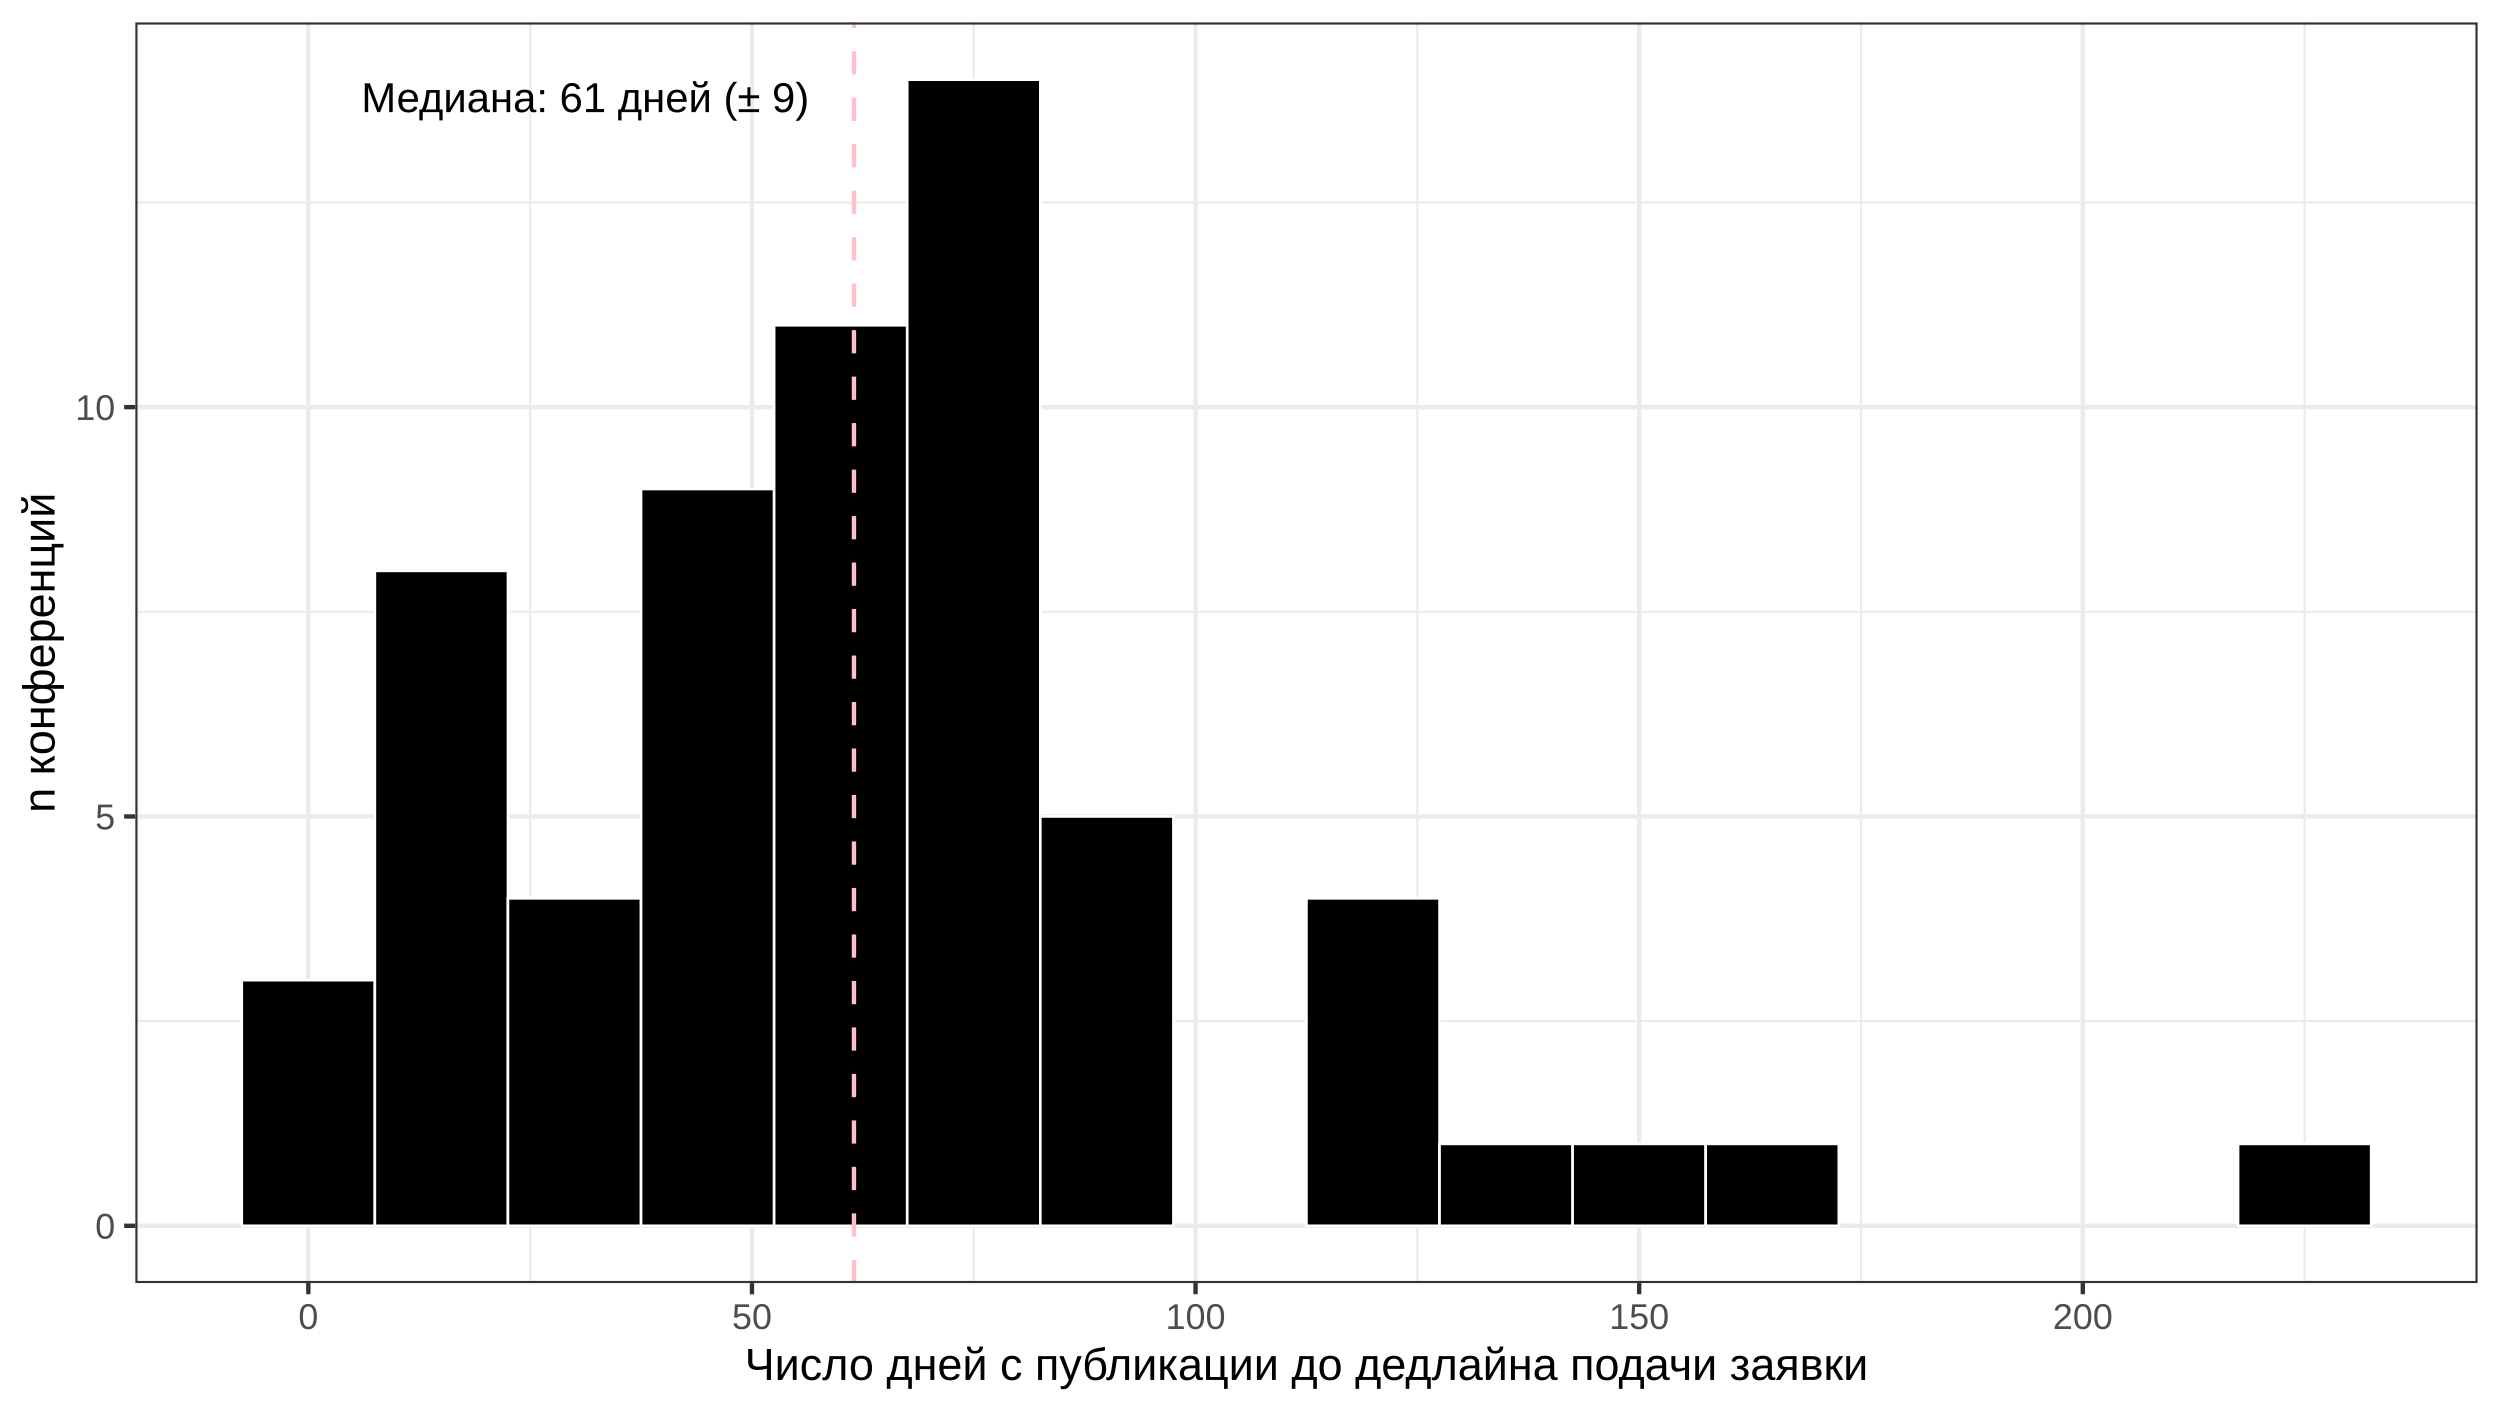
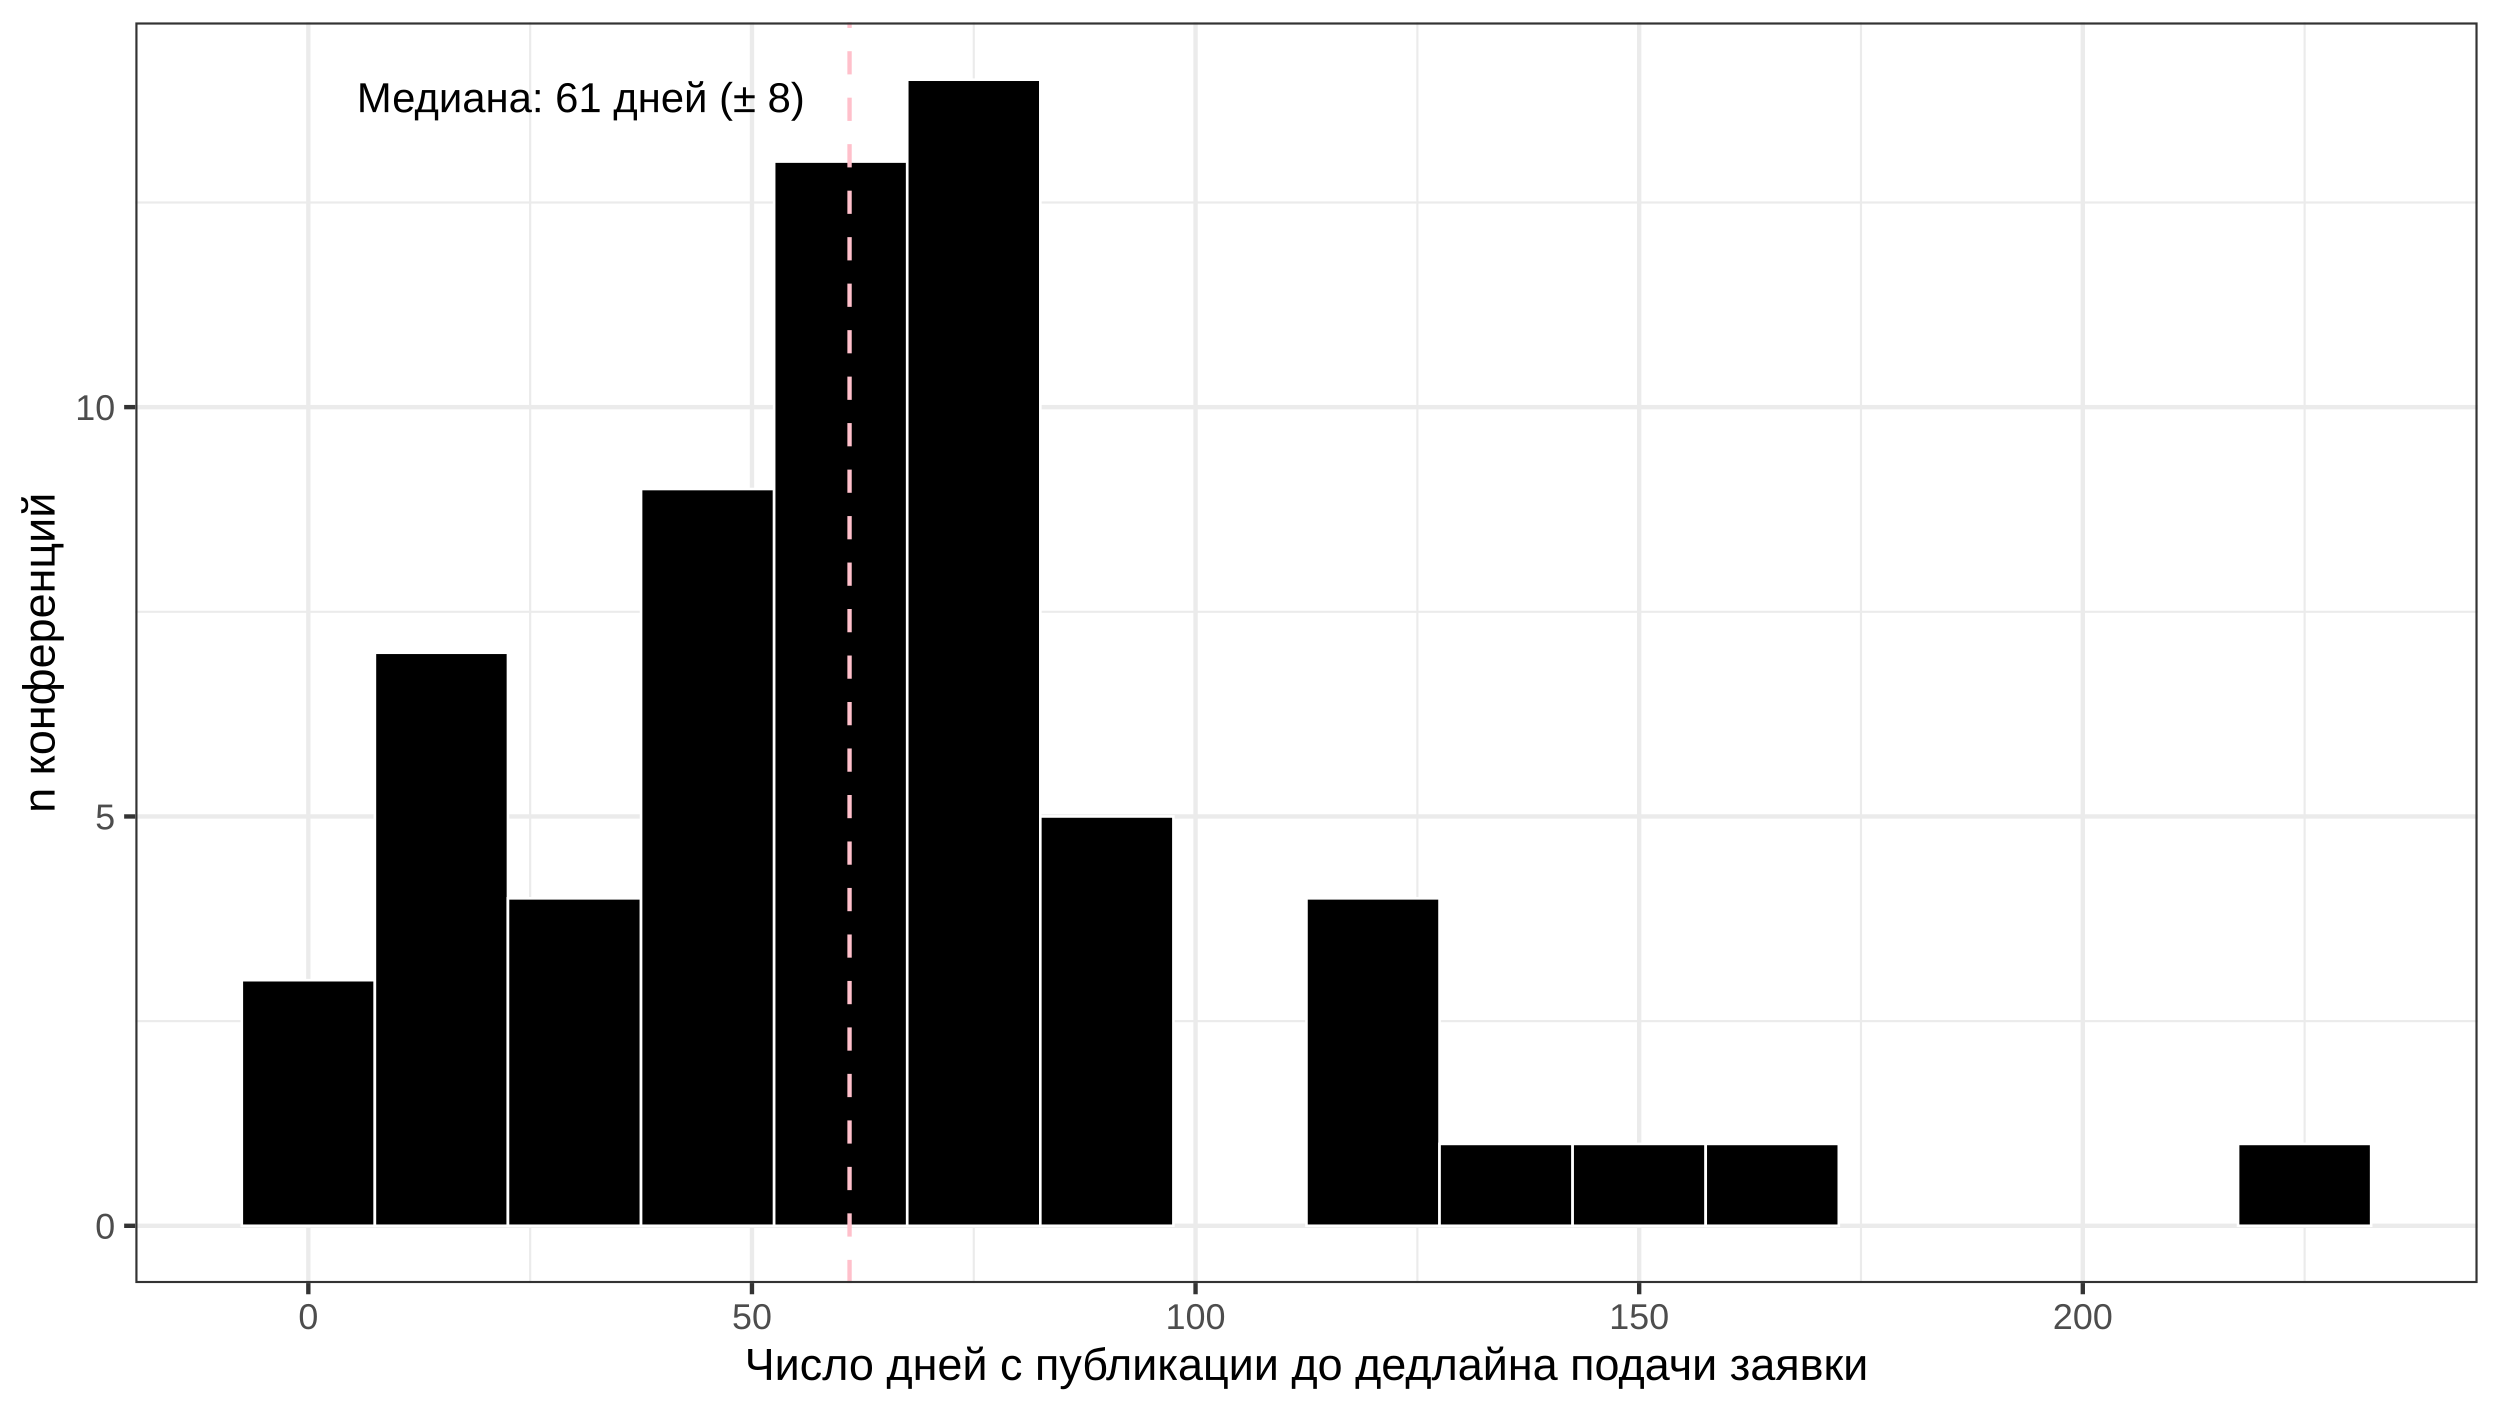
<svg xmlns="http://www.w3.org/2000/svg" width="612.00pt" height="345.60pt" viewBox="0 0 612.00 345.60">
  <g class="svglite">
    <defs>
      <style type="text/css">
    .svglite line, .svglite polyline, .svglite polygon, .svglite path, .svglite rect, .svglite circle {
      fill: none;
      stroke: #000000;
      stroke-linecap: round;
      stroke-linejoin: round;
      stroke-miterlimit: 10.00;
    }
    .svglite text {
      white-space: pre;
    }
    .svglite g.glyphgroup path {
      fill: inherit;
      stroke: none;
    }
  </style>
    </defs>
    <rect width="100%" height="100%" style="stroke: none; fill: #FFFFFF;" />
    <defs>
      <clipPath id="cpMC4wMHw2MTIuMDB8MC4wMHwzNDUuNjA=">
        <rect x="0.00" y="0.00" width="612.00" height="345.60" />
      </clipPath>
    </defs>
    <g clip-path="url(#cpMC4wMHw2MTIuMDB8MC4wMHwzNDUuNjA=)">
      <rect x="0.00" y="0.00" width="612.00" height="345.60" style="stroke-width: 1.07; stroke: #FFFFFF; fill: #FFFFFF;" />
    </g>
    <defs>
      <clipPath id="cpMzMuMTN8NjA2LjUyfDUuNDh8MzE0LjEw">
        <rect x="33.13" y="5.48" width="573.39" height="308.62" />
      </clipPath>
    </defs>
    <g clip-path="url(#cpMzMuMTN8NjA2LjUyfDUuNDh8MzE0LjEw)">
      <rect x="33.13" y="5.48" width="573.39" height="308.62" style="stroke-width: 1.07; stroke: none; fill: #FFFFFF;" />
      <polyline points="33.13,249.97 606.52,249.97 " style="stroke-width: 0.53; stroke: #EBEBEB; stroke-linecap: butt;" />
      <polyline points="33.13,149.77 606.52,149.77 " style="stroke-width: 0.53; stroke: #EBEBEB; stroke-linecap: butt;" />
      <polyline points="33.13,49.57 606.52,49.57 " style="stroke-width: 0.53; stroke: #EBEBEB; stroke-linecap: butt;" />
      <polyline points="129.78,314.10 129.78,5.48 " style="stroke-width: 0.53; stroke: #EBEBEB; stroke-linecap: butt;" />
      <polyline points="238.38,314.10 238.38,5.48 " style="stroke-width: 0.53; stroke: #EBEBEB; stroke-linecap: butt;" />
      <polyline points="346.97,314.10 346.97,5.48 " style="stroke-width: 0.53; stroke: #EBEBEB; stroke-linecap: butt;" />
      <polyline points="455.57,314.10 455.57,5.48 " style="stroke-width: 0.53; stroke: #EBEBEB; stroke-linecap: butt;" />
      <polyline points="564.17,314.10 564.17,5.48 " style="stroke-width: 0.53; stroke: #EBEBEB; stroke-linecap: butt;" />
      <polyline points="33.13,300.08 606.52,300.08 " style="stroke-width: 1.07; stroke: #EBEBEB; stroke-linecap: butt;" />
      <polyline points="33.13,199.87 606.52,199.87 " style="stroke-width: 1.07; stroke: #EBEBEB; stroke-linecap: butt;" />
      <polyline points="33.13,99.67 606.52,99.67 " style="stroke-width: 1.07; stroke: #EBEBEB; stroke-linecap: butt;" />
      <polyline points="75.48,314.10 75.48,5.48 " style="stroke-width: 1.07; stroke: #EBEBEB; stroke-linecap: butt;" />
      <polyline points="184.08,314.10 184.08,5.48 " style="stroke-width: 1.07; stroke: #EBEBEB; stroke-linecap: butt;" />
      <polyline points="292.67,314.10 292.67,5.48 " style="stroke-width: 1.07; stroke: #EBEBEB; stroke-linecap: butt;" />
      <polyline points="401.27,314.10 401.27,5.48 " style="stroke-width: 1.07; stroke: #EBEBEB; stroke-linecap: butt;" />
      <polyline points="509.87,314.10 509.87,5.48 " style="stroke-width: 1.07; stroke: #EBEBEB; stroke-linecap: butt;" />
      <rect x="59.19" y="239.95" width="32.58" height="60.12" style="stroke-width: 0.64; stroke: #FFFFFF; stroke-linecap: butt; stroke-linejoin: miter; fill: #000000;" />
-       <rect x="91.77" y="139.75" width="32.58" height="160.32" style="stroke-width: 0.64; stroke: #FFFFFF; stroke-linecap: butt; stroke-linejoin: miter; fill: #000000;" />
+       <rect x="91.77" y="159.79" width="32.58" height="140.28" style="stroke-width: 0.64; stroke: #FFFFFF; stroke-linecap: butt; stroke-linejoin: miter; fill: #000000;" />
      <rect x="124.35" y="219.91" width="32.58" height="80.16" style="stroke-width: 0.64; stroke: #FFFFFF; stroke-linecap: butt; stroke-linejoin: miter; fill: #000000;" />
      <rect x="156.93" y="119.71" width="32.58" height="180.36" style="stroke-width: 0.64; stroke: #FFFFFF; stroke-linecap: butt; stroke-linejoin: miter; fill: #000000;" />
-       <rect x="189.51" y="79.63" width="32.58" height="220.45" style="stroke-width: 0.64; stroke: #FFFFFF; stroke-linecap: butt; stroke-linejoin: miter; fill: #000000;" />
+       <rect x="189.51" y="39.55" width="32.58" height="260.53" style="stroke-width: 0.64; stroke: #FFFFFF; stroke-linecap: butt; stroke-linejoin: miter; fill: #000000;" />
      <rect x="222.09" y="19.51" width="32.58" height="280.57" style="stroke-width: 0.64; stroke: #FFFFFF; stroke-linecap: butt; stroke-linejoin: miter; fill: #000000;" />
      <rect x="254.67" y="199.87" width="32.58" height="100.20" style="stroke-width: 0.64; stroke: #FFFFFF; stroke-linecap: butt; stroke-linejoin: miter; fill: #000000;" />
      <rect x="287.24" y="300.08" width="32.58" height="0.00" style="stroke-width: 0.64; stroke: #FFFFFF; stroke-linecap: butt; stroke-linejoin: miter; fill: #000000;" />
      <rect x="319.82" y="219.91" width="32.58" height="80.16" style="stroke-width: 0.64; stroke: #FFFFFF; stroke-linecap: butt; stroke-linejoin: miter; fill: #000000;" />
      <rect x="352.40" y="280.03" width="32.58" height="20.04" style="stroke-width: 0.64; stroke: #FFFFFF; stroke-linecap: butt; stroke-linejoin: miter; fill: #000000;" />
      <rect x="384.98" y="280.03" width="32.58" height="20.04" style="stroke-width: 0.64; stroke: #FFFFFF; stroke-linecap: butt; stroke-linejoin: miter; fill: #000000;" />
      <rect x="417.56" y="280.03" width="32.58" height="20.04" style="stroke-width: 0.64; stroke: #FFFFFF; stroke-linecap: butt; stroke-linejoin: miter; fill: #000000;" />
      <rect x="450.14" y="300.08" width="32.58" height="0.00" style="stroke-width: 0.64; stroke: #FFFFFF; stroke-linecap: butt; stroke-linejoin: miter; fill: #000000;" />
      <rect x="482.72" y="300.08" width="32.58" height="0.00" style="stroke-width: 0.64; stroke: #FFFFFF; stroke-linecap: butt; stroke-linejoin: miter; fill: #000000;" />
      <rect x="515.30" y="300.08" width="32.58" height="0.00" style="stroke-width: 0.64; stroke: #FFFFFF; stroke-linecap: butt; stroke-linejoin: miter; fill: #000000;" />
      <rect x="547.88" y="280.03" width="32.58" height="20.04" style="stroke-width: 0.64; stroke: #FFFFFF; stroke-linecap: butt; stroke-linejoin: miter; fill: #000000;" />
-       <line x1="209.05" y1="314.10" x2="209.05" y2="5.48" style="stroke-width: 1.07; stroke: #FFC0CB; stroke-dasharray: 5.69,5.69; stroke-linecap: butt;" />
-       <text x="198.10" y="27.45" text-anchor="end" style="font-size: 10.24px; font-family: &quot;Arial&quot;;" textLength="109.56px" lengthAdjust="spacingAndGlyphs">Медиана: 61 дней (± 9)</text>
+       <line x1="207.97" y1="314.10" x2="207.97" y2="5.48" style="stroke-width: 1.07; stroke: #FFC0CB; stroke-dasharray: 5.69,5.69; stroke-linecap: butt;" />
+       <text x="197.01" y="27.45" text-anchor="end" style="font-size: 10.24px; font-family: &quot;Arial&quot;;" textLength="109.56px" lengthAdjust="spacingAndGlyphs">Медиана: 61 дней (± 8)</text>
      <rect x="33.13" y="5.48" width="573.39" height="308.62" style="stroke-width: 1.07; stroke: #333333;" />
    </g>
    <g clip-path="url(#cpMC4wMHw2MTIuMDB8MC4wMHwzNDUuNjA=)">
      <text x="28.20" y="303.23" text-anchor="end" style="font-size: 8.80px;fill: #4D4D4D; font-family: &quot;Arial&quot;;" textLength="4.89px" lengthAdjust="spacingAndGlyphs">0</text>
      <text x="28.20" y="203.02" text-anchor="end" style="font-size: 8.80px;fill: #4D4D4D; font-family: &quot;Arial&quot;;" textLength="4.89px" lengthAdjust="spacingAndGlyphs">5</text>
      <text x="28.20" y="102.82" text-anchor="end" style="font-size: 8.80px;fill: #4D4D4D; font-family: &quot;Arial&quot;;" textLength="9.78px" lengthAdjust="spacingAndGlyphs">10</text>
      <polyline points="30.39,300.08 33.13,300.08 " style="stroke-width: 1.07; stroke: #333333; stroke-linecap: butt;" />
      <polyline points="30.39,199.87 33.13,199.87 " style="stroke-width: 1.07; stroke: #333333; stroke-linecap: butt;" />
      <polyline points="30.39,99.67 33.13,99.67 " style="stroke-width: 1.07; stroke: #333333; stroke-linecap: butt;" />
      <polyline points="75.48,316.84 75.48,314.10 " style="stroke-width: 1.07; stroke: #333333; stroke-linecap: butt;" />
      <polyline points="184.08,316.84 184.08,314.10 " style="stroke-width: 1.07; stroke: #333333; stroke-linecap: butt;" />
      <polyline points="292.67,316.84 292.67,314.10 " style="stroke-width: 1.07; stroke: #333333; stroke-linecap: butt;" />
      <polyline points="401.27,316.84 401.27,314.10 " style="stroke-width: 1.07; stroke: #333333; stroke-linecap: butt;" />
      <polyline points="509.87,316.84 509.87,314.10 " style="stroke-width: 1.07; stroke: #333333; stroke-linecap: butt;" />
      <text x="75.48" y="325.34" text-anchor="middle" style="font-size: 8.80px;fill: #4D4D4D; font-family: &quot;Arial&quot;;" textLength="4.89px" lengthAdjust="spacingAndGlyphs">0</text>
      <text x="184.08" y="325.34" text-anchor="middle" style="font-size: 8.80px;fill: #4D4D4D; font-family: &quot;Arial&quot;;" textLength="9.78px" lengthAdjust="spacingAndGlyphs">50</text>
      <text x="292.67" y="325.34" text-anchor="middle" style="font-size: 8.80px;fill: #4D4D4D; font-family: &quot;Arial&quot;;" textLength="14.67px" lengthAdjust="spacingAndGlyphs">100</text>
      <text x="401.27" y="325.34" text-anchor="middle" style="font-size: 8.80px;fill: #4D4D4D; font-family: &quot;Arial&quot;;" textLength="14.67px" lengthAdjust="spacingAndGlyphs">150</text>
      <text x="509.87" y="325.34" text-anchor="middle" style="font-size: 8.80px;fill: #4D4D4D; font-family: &quot;Arial&quot;;" textLength="14.67px" lengthAdjust="spacingAndGlyphs">200</text>
      <text x="319.82" y="337.80" text-anchor="middle" style="font-size: 11.00px; font-family: &quot;Arial&quot;;" textLength="275.16px" lengthAdjust="spacingAndGlyphs">Число дней с публикации до дедлайна подачи заявки</text>
      <text transform="translate(13.36,159.79) rotate(-90)" text-anchor="middle" style="font-size: 11.00px; font-family: &quot;Arial&quot;;" textLength="78.41px" lengthAdjust="spacingAndGlyphs">n конференций</text>
    </g>
  </g>
</svg>
